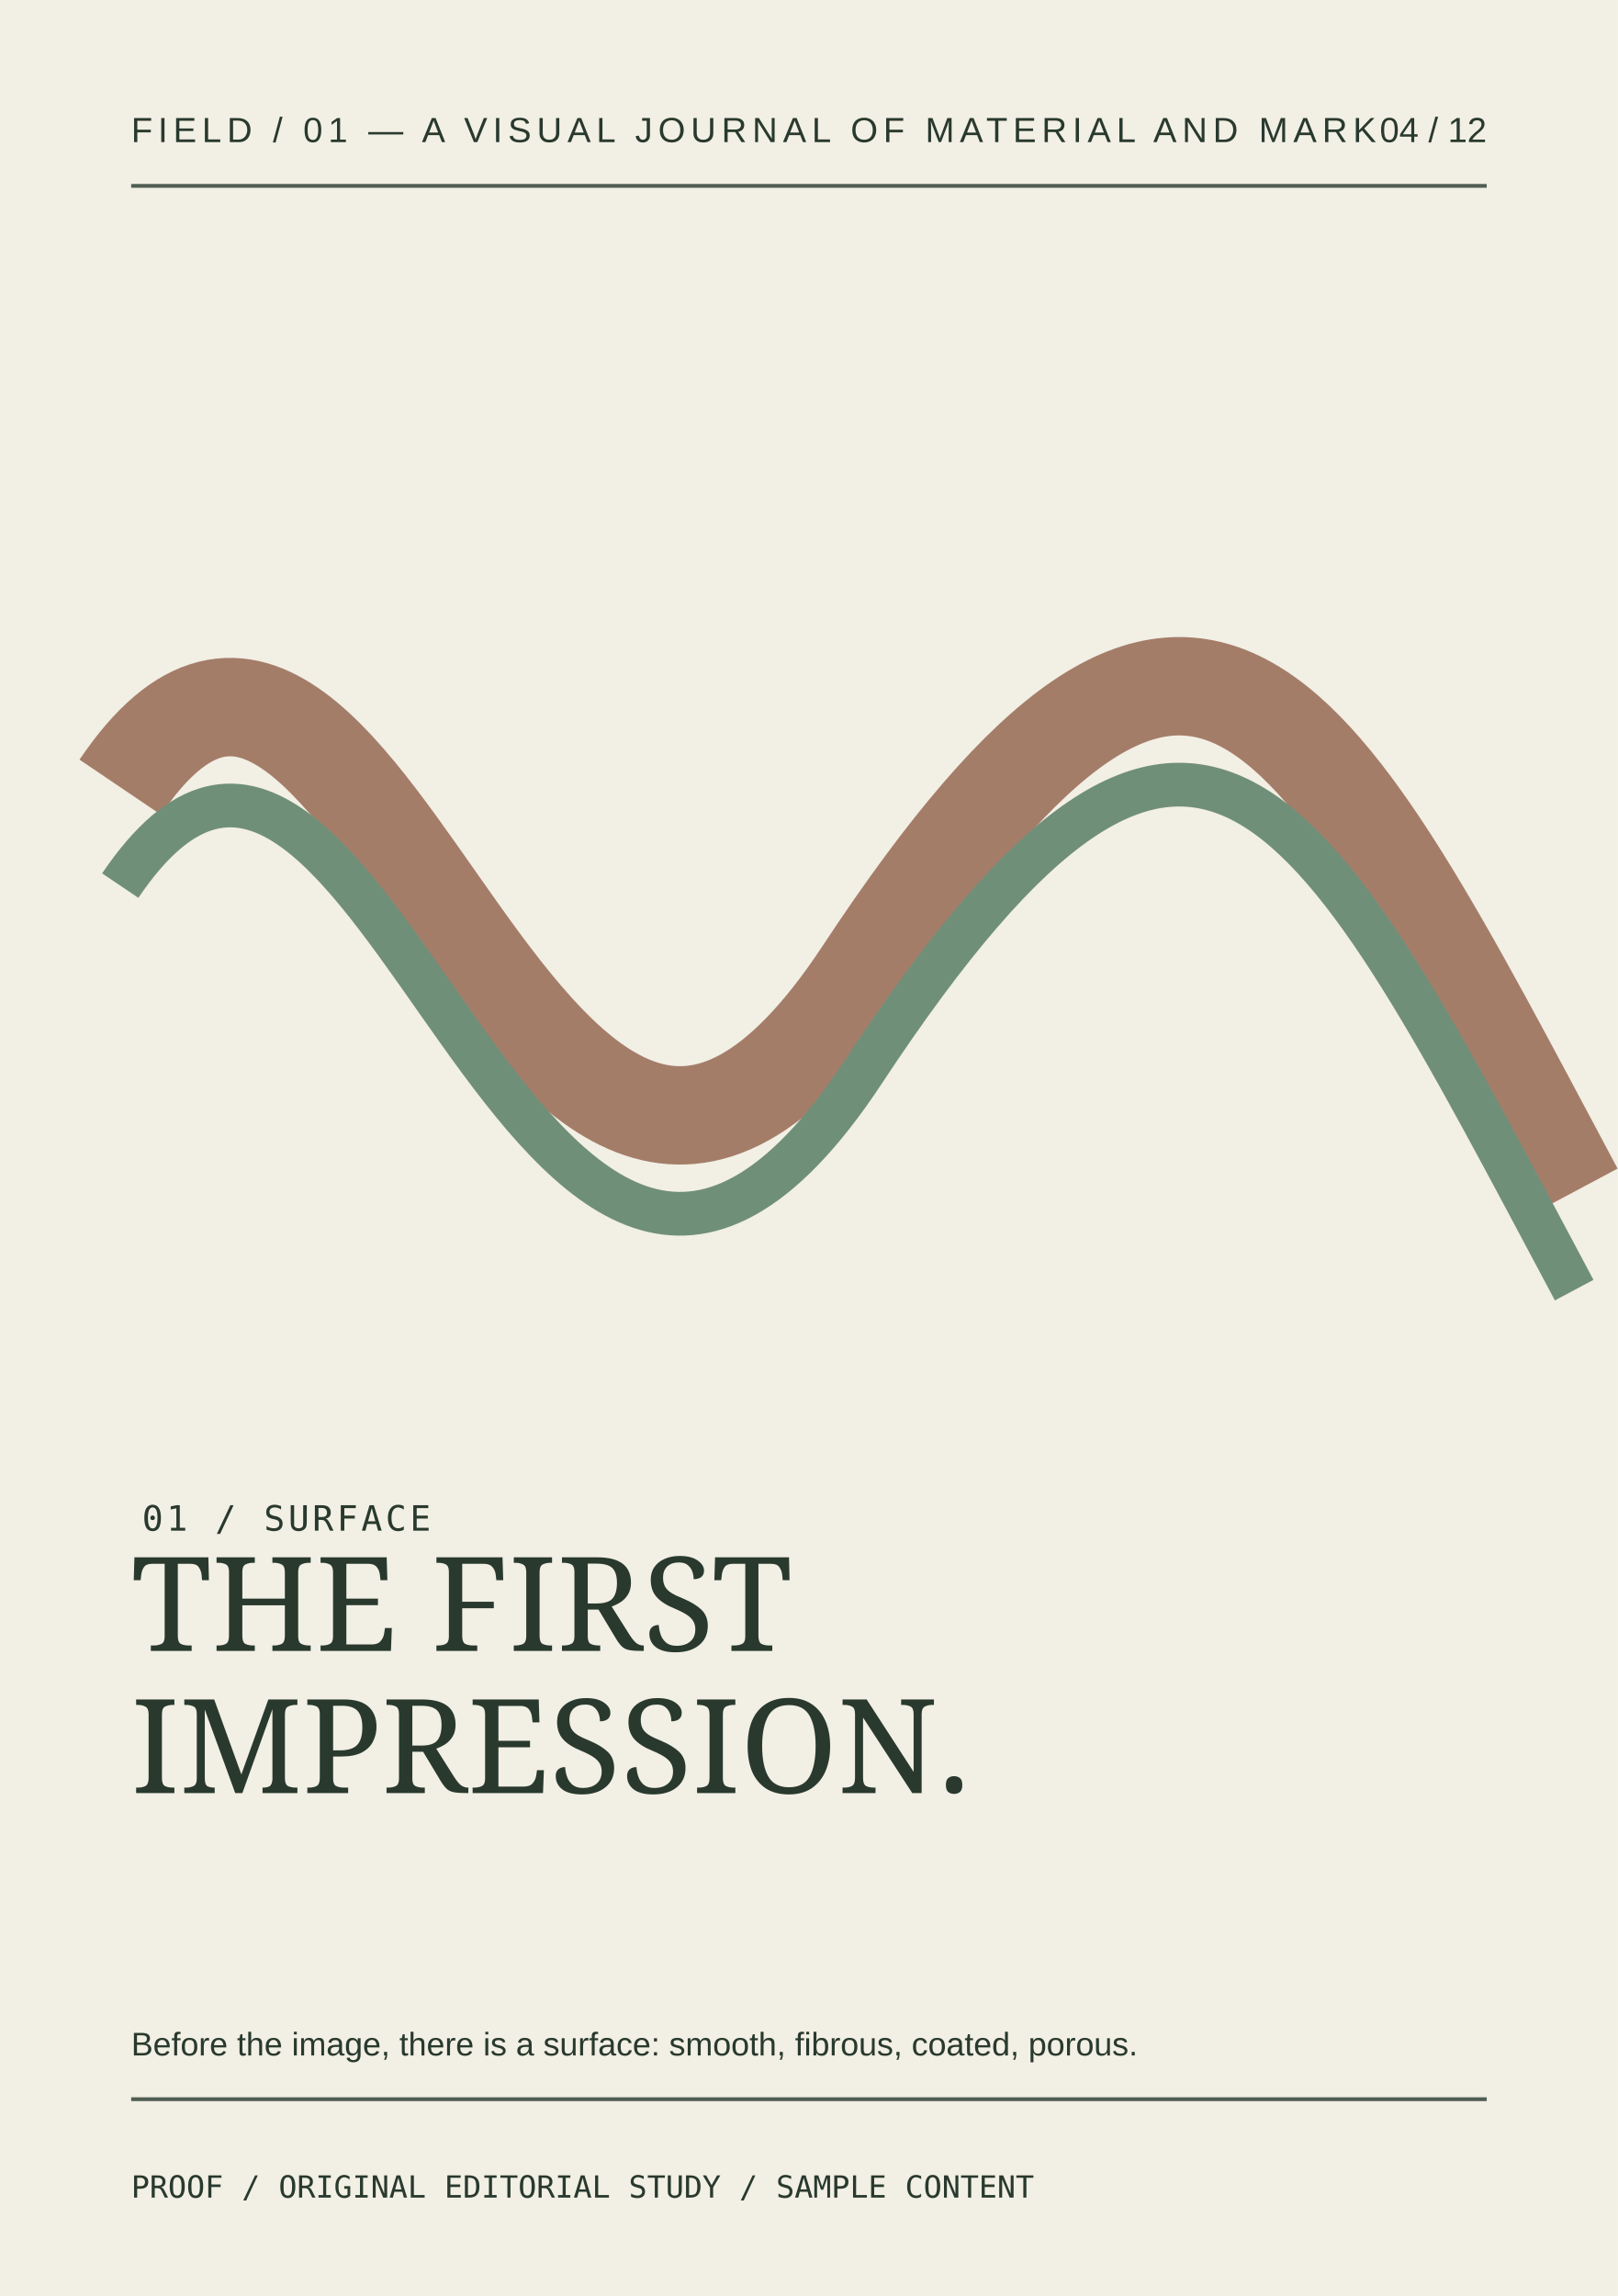
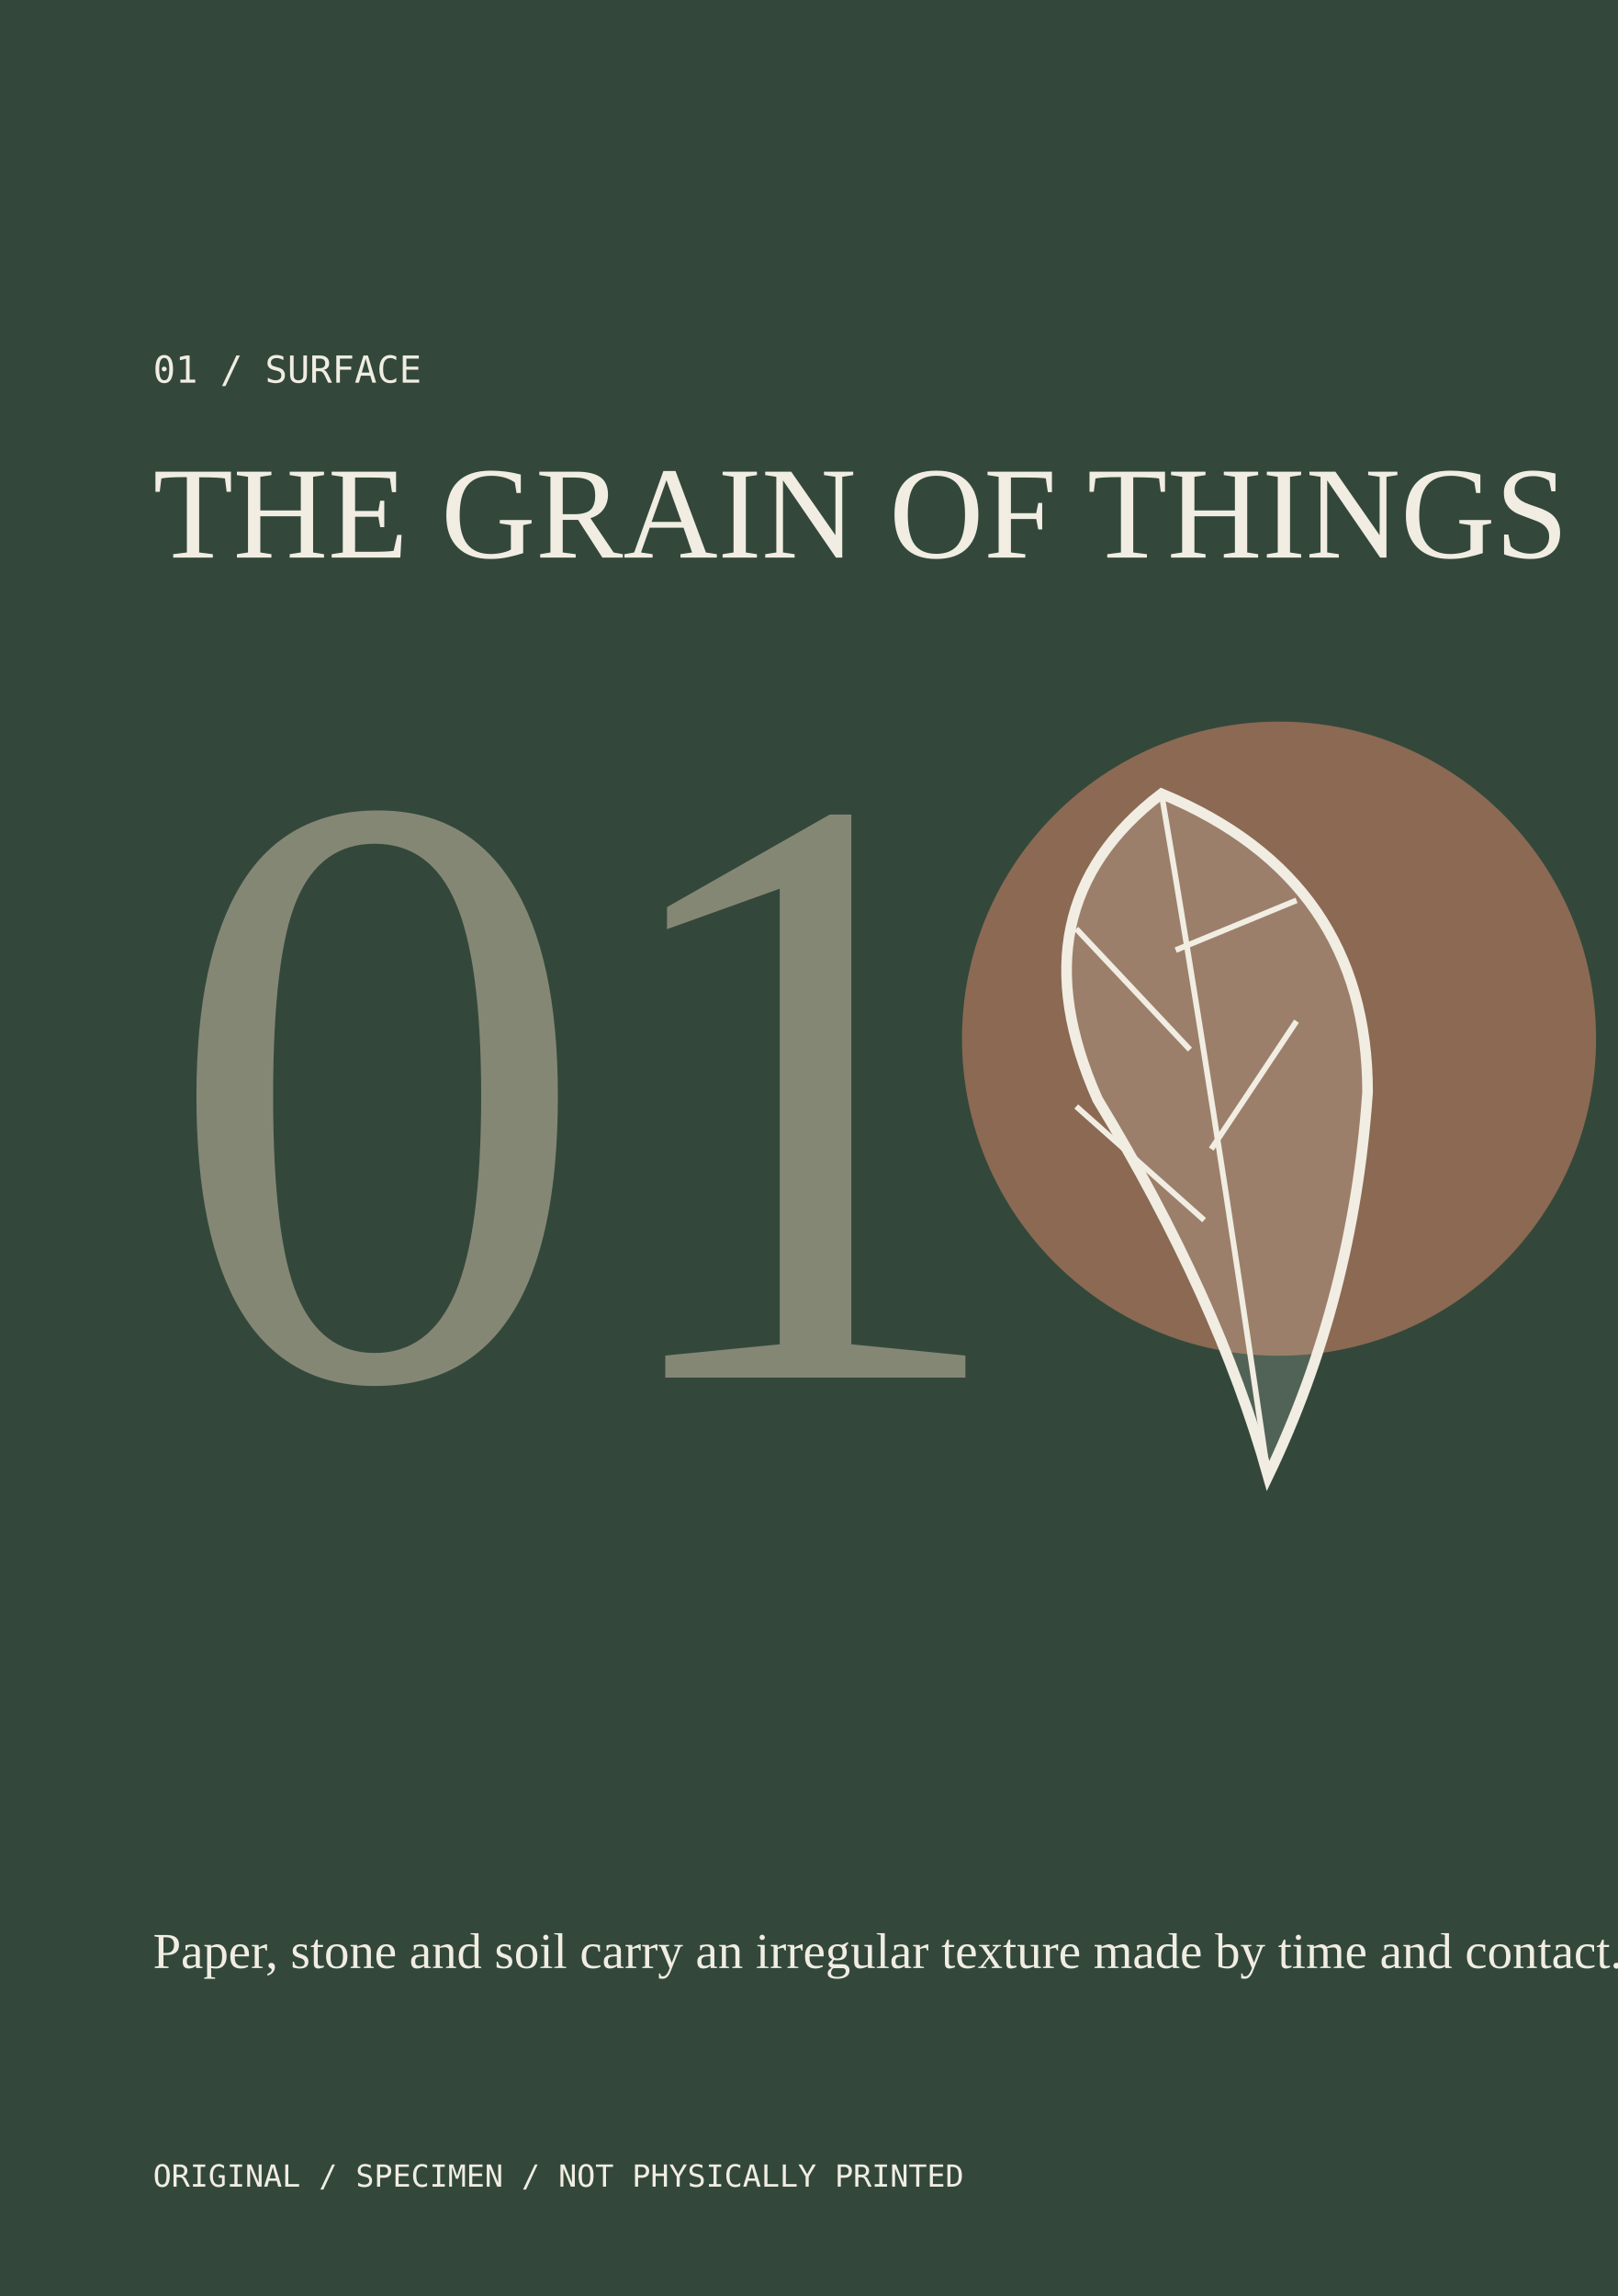
<svg xmlns="http://www.w3.org/2000/svg" width="148mm" height="210mm" viewBox="0 0 148 210" role="img">
-   <rect width="148" height="210" fill="#F2EFE4" />
-   <g font-family="Arial,sans-serif" fill="#29392E">
-     <text x="12" y="13" font-size="3.2" letter-spacing=".5">FIELD / 01 — A VISUAL JOURNAL OF MATERIAL AND MARK</text>
-     <text x="136" y="13" font-size="3.2" text-anchor="end">04 / 12</text>
+   <rect x="0" y="0" width="148" height="210" fill="#33483B" />
+   <path d="M14 18H134M14 192H134" stroke="#F1EDE2" stroke-width=".35" opacity=".8" />
+   <text x="14" y="12" fill="#F1EDE2" font-family="Consolas,monospace" font-size="2.65">FIELD / MATERIAL &amp; MARK / ISSUE 01</text>
+   <text x="134" y="12" fill="#F1EDE2" font-family="Consolas,monospace" font-size="2.75" text-anchor="end">04 / 12</text>
+   <rect x="0" y="0" width="148" height="210" fill="#33483B" />
+   <text x="15" y="126" fill="#CEBFA8" font-family="Georgia,'Times New Roman',serif" font-size="78" opacity=".53">01</text>
+   <circle cx="117" cy="95" r="29" fill="#AB765C" opacity=".73" />
+   <g transform="translate(116 135) scale(0.65)" fill="none" stroke="#F1EDE2">
+     <path d="M0 0Q-7 -25 -24 -53Q-36 -80 -15 -96Q14 -84 14 -54Q12 -25 0 0Z" fill="#F1EDE2" fill-opacity=".16" stroke-width="1.5" />
+     <path d="M0 0Q-8 -55 -15 -96M-9 -36L-27 -52M-8 -46L4 -64M-11 -60L-27 -77M-13 -74L4 -81" stroke-width=".8" />
  </g>
-   <path d="M12 17H136M12 192H136" stroke="#29392E" stroke-width=".35" opacity=".8" />
-   <path d="M11 72C34 38 48 136 79 89S120 64 144 109" stroke="#A47D69" stroke-width="9" fill="none" />
-   <path d="M11 81C34 47 48 145 79 98S120 73 144 118" stroke="#708F79" stroke-width="4" fill="none" />
-   <rect x="10" y="130" width="128" height="54" fill="#F2EFE4" opacity=".88" />
-   <text x="13" y="140" font-family="monospace" font-size="3.2" letter-spacing=".3" fill="#29392E">01 / SURFACE</text>
-   <text x="12" y="151" font-family="Georgia,serif" font-size="12" fill="#29392E">THE FIRST</text>
-   <text x="12" y="164" font-family="Georgia,serif" font-size="12" fill="#29392E">IMPRESSION.</text>
-   <text x="12" y="188" font-family="Arial,sans-serif" font-size="3" fill="#29392E">Before the image, there is a surface: smooth, fibrous, coated, porous.</text>
-   <text x="12" y="201" font-family="monospace" font-size="2.8" fill="#29392E">PROOF / ORIGINAL EDITORIAL STUDY / SAMPLE CONTENT</text>
+   <text x="14" y="35" fill="#F1EDE2" font-family="Consolas,monospace" font-size="3.4">01 / SURFACE</text>
+   <text x="14" y="51" fill="#F1EDE2" font-family="Georgia,'Times New Roman',serif" font-size="12">THE GRAIN OF THINGS</text>
+   <text x="14" y="180" fill="#F1EDE2" font-family="Georgia,'Times New Roman',serif" font-size="4.6">Paper, stone and soil carry an irregular texture made by time and contact.</text>
+   <text x="14" y="200" fill="#F1EDE2" font-family="Consolas,monospace" font-size="2.8">ORIGINAL / SPECIMEN / NOT PHYSICALLY PRINTED</text>
</svg>
